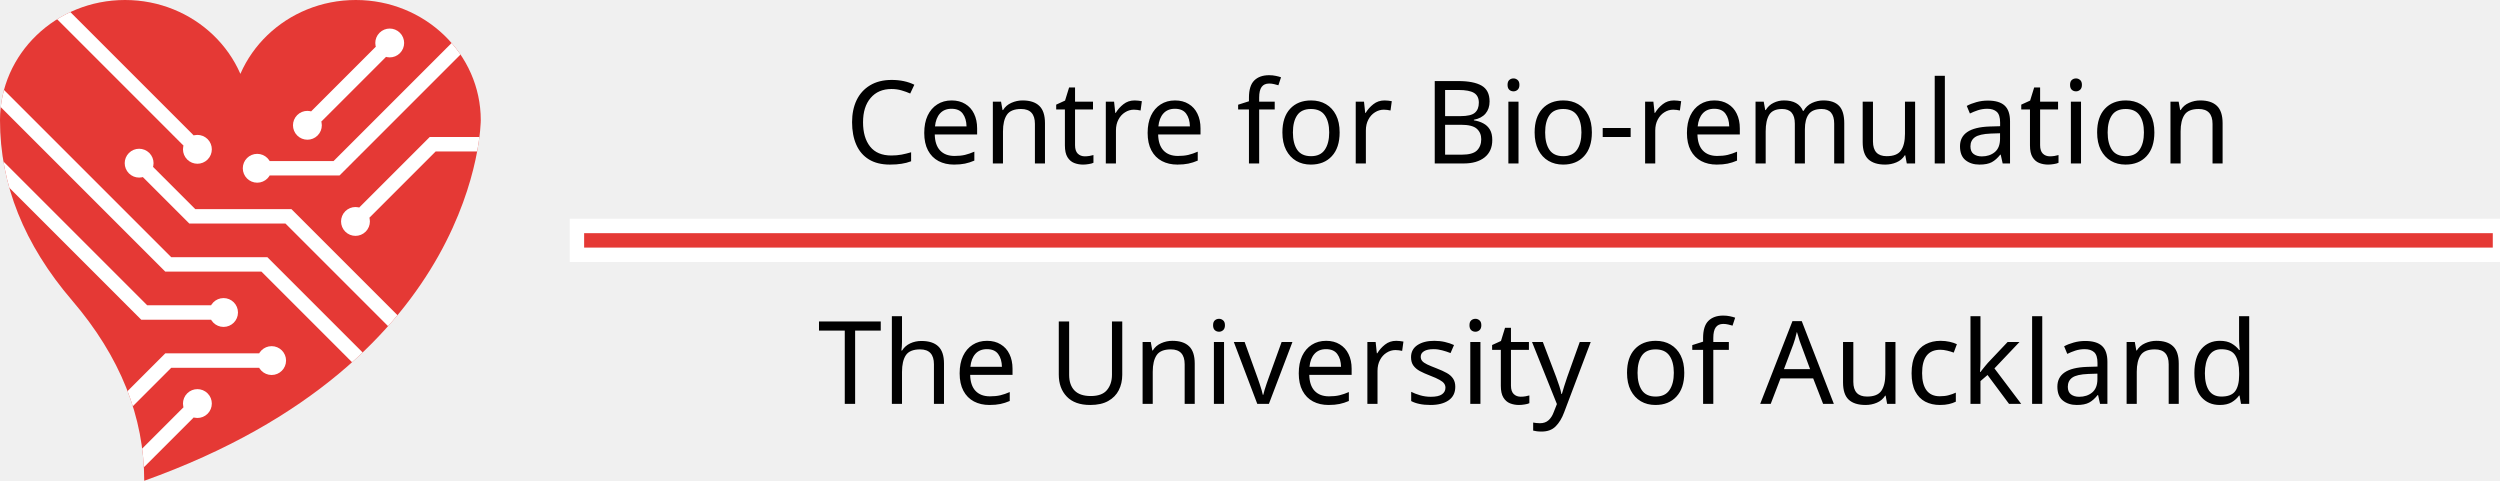
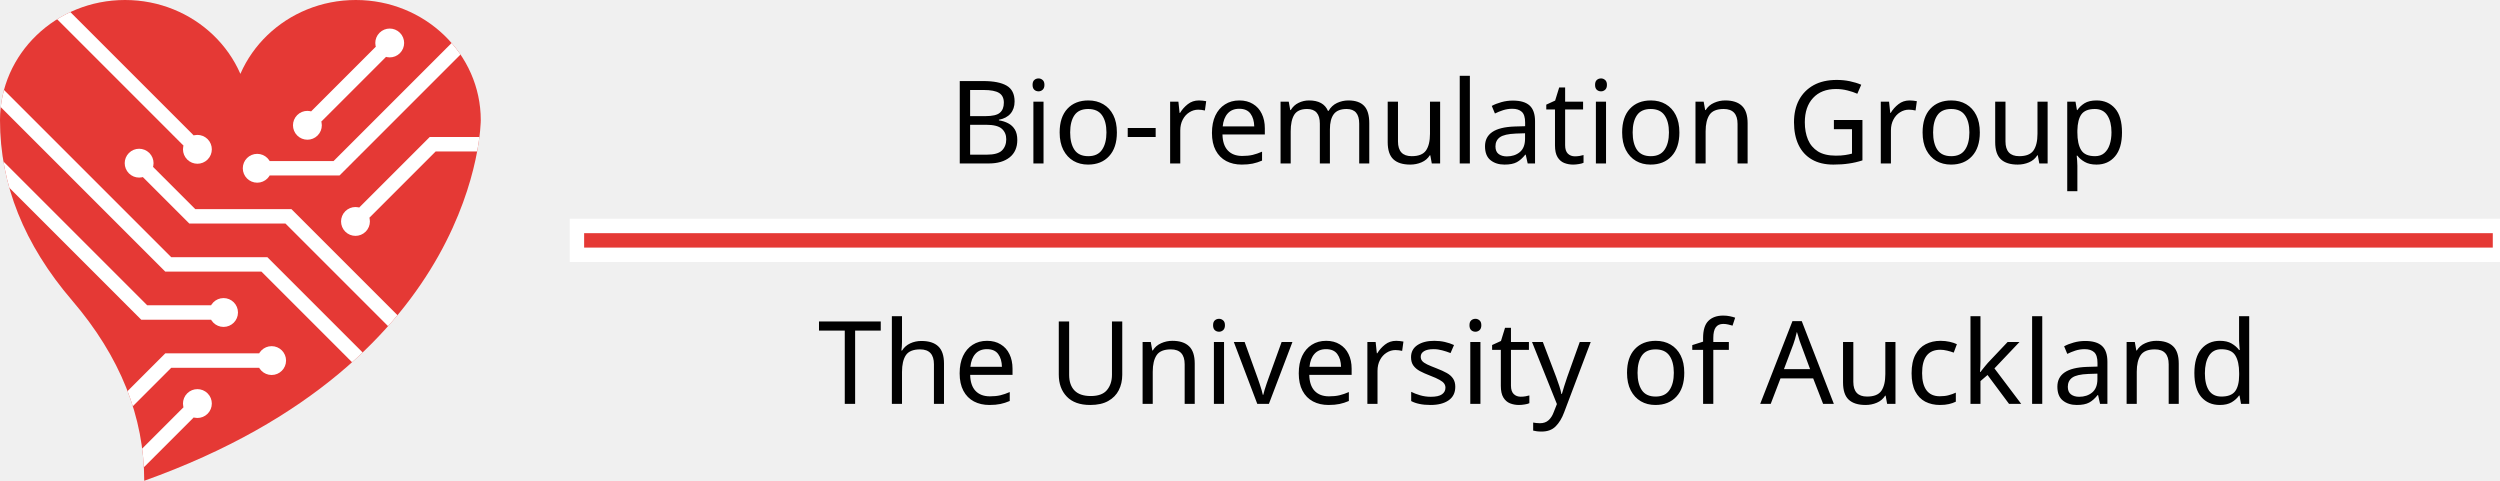
<svg xmlns="http://www.w3.org/2000/svg" version="1.1" x="0px" y="0px" viewBox="0 0 520 100" style="enable-background:new 0 0 520 100;" xml:space="preserve">
  <style type="text/css">
	.symbol_fill{fill:#E53935;}
	.symbol_line{stroke:#FFFFFF;stroke-width:3;stroke-miterlimit:10;}
</style>
  <defs>
    <clipPath id="heart_clip">
      <path d="M48,25          a26,25 0 1 1 52,0    s0,50 -70,75    q0,-20 -15,-37.5    t-15,-37.5          a26,25 0 1 1 52,0          z" />
    </clipPath>
  </defs>
  <g clip-path="url(#heart_clip)">
    <path class="symbol_fill" d="M0,0   l100,0   l0,100   l-100,0   l0,-100   z" />
    <g clip-path="url(#heart_clip)">
      <path class="symbol_line symbol_fill" d="M30,95    l10,-10    a1.5,1.5 0 1 0 -0.001, -0.001    l-10,10    z" />
      <path class="symbol_line symbol_fill" d="M20,90    l15,-15    l20,0    a1.5,1.5 0 1 0 0,-0.001    l-20,0    l-20,20    z" />
      <path class="symbol_line symbol_fill" d="M0,35    l30,30    l15,0    a1.5,1.5 0 1 0 0,-0.001    l-15,0    l-30,-30    z" />
      <path class="symbol_line symbol_fill" d="M-10,10    l45,45    l20,0    l45,45    l-45,-45    l-20,0    l-45,-45    z" />
      <path class="symbol_line symbol_fill" d="M100,85    l-40,-40    l-20,0    l-10,-10    a1.5,1.5 0 1 0 -0.001,0.001    l10,10    l20,0    l40,40    z" />
      <path class="symbol_line symbol_fill" d="M10,0    l30,30    a1.5,1.5 0 1 0 0.001,-0.001    l-30,-30    z" />
      <path class="symbol_line symbol_fill" d="M100,30    l-10,0    l-15,15    a1.5,1.5 0 1 0 0.001,0.001    l15,-15    l10,0    z" />
      <path class="symbol_line symbol_fill" d="M100,5    l-30,30    l-15,0    a1.5,1.5 0 1 0 0,0.001    l15,0    l30,-30    z" />
      <path class="symbol_line symbol_fill" d="M80,10    l-15,15    a1.5,1.5 0 1 0 0.001,0.001    l15,-15    a1.5,1.5 0 1 0 -0.001,-0.001    z" />
    </g>
  </g>
  <g>
-     <text x="320" y="34" style="fill:black;" text-anchor="middle" font-family="verdana" font-size="24">Centre for Bio-remulation</text>
+     <text x="320" y="34" style="fill:black;" text-anchor="middle" font-family="verdana" font-size="24">Bio-remulation Group</text>
    <path class="symbol_line symbol_fill" d="M120,47   l400,0   l0,6   l-400,0   l0,-6   z" />
    <text x="320" y="84" style="fill:black;" text-anchor="middle" font-family="verdana" font-size="24">The University of Auckland</text>
  </g>
</svg>
